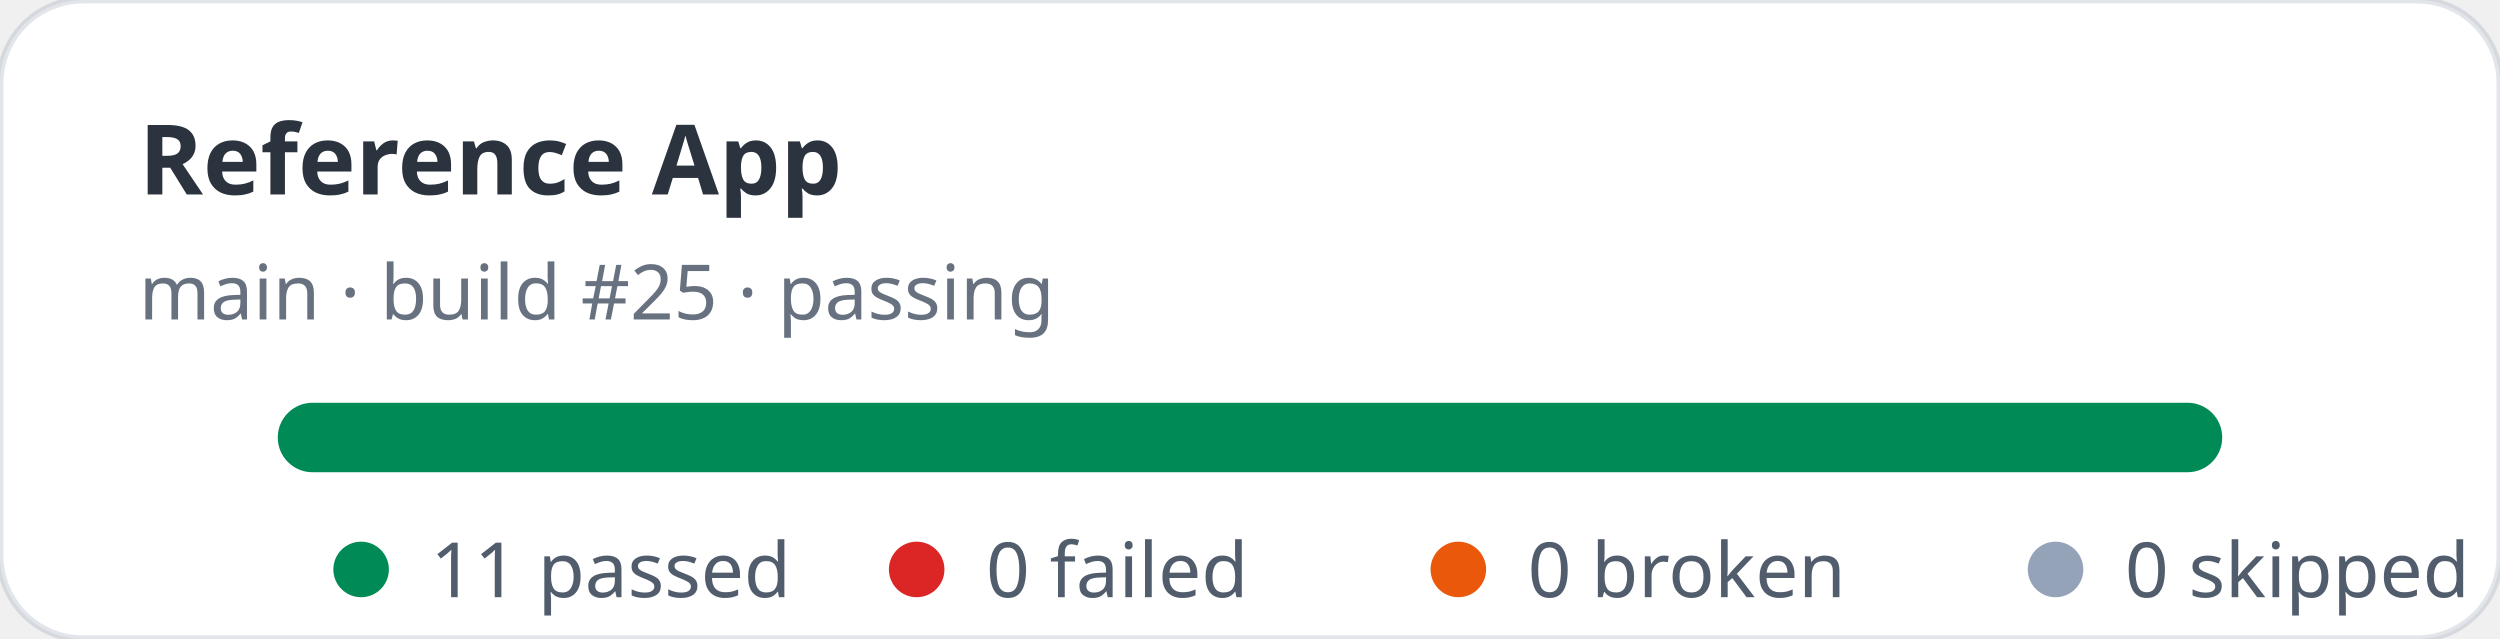
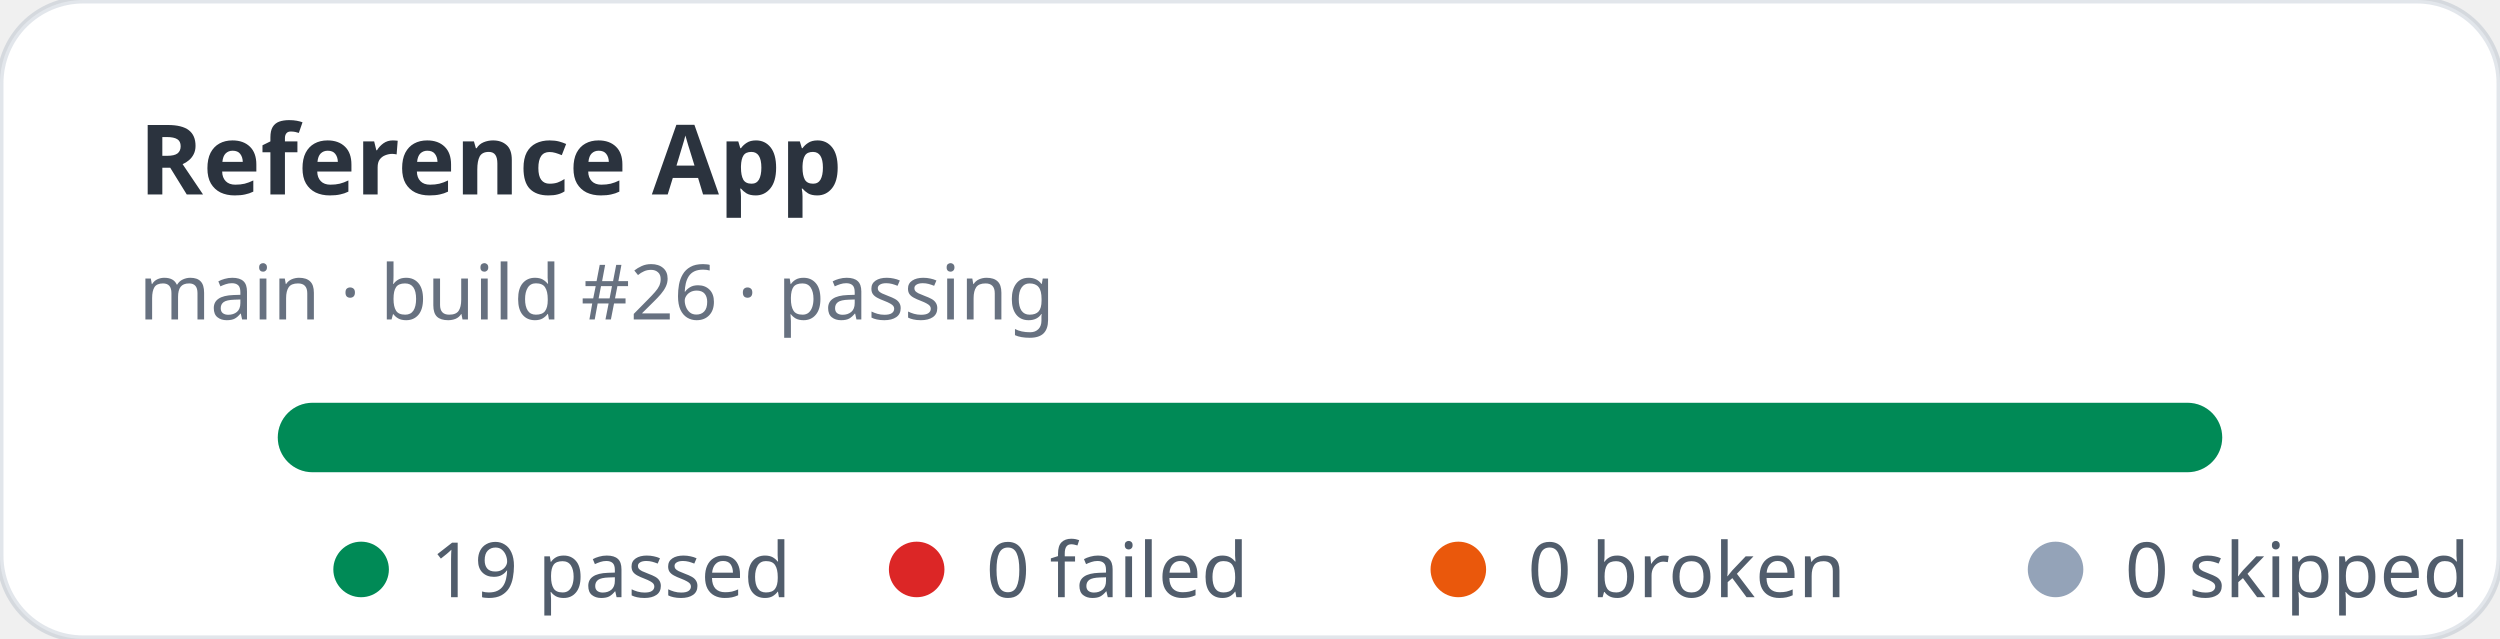
- <svg xmlns="http://www.w3.org/2000/svg" width="360" height="92" viewBox="0 0 360 92" role="img" aria-label="Reference App stats: 11 passed, 0 failed">
+ <svg xmlns="http://www.w3.org/2000/svg" width="360" height="92" viewBox="0 0 360 92" role="img" aria-label="Reference App stats: 19 passed, 0 failed">
  <rect width="360" height="92" rx="12" fill="#ffffff" stroke="rgba(11,48,86,0.12)" />
  <text x="20" y="28" fill="rgba(1,10,24,0.83)" font-family="ui-sans-serif,system-ui,sans-serif" font-size="14" font-weight="700">Reference App</text>
-   <text x="20" y="46" fill="rgba(2,19,44,0.6)" font-family="ui-sans-serif,system-ui,sans-serif" font-size="11">main · build #25 · passing</text>
+   <text x="20" y="46" fill="rgba(2,19,44,0.6)" font-family="ui-sans-serif,system-ui,sans-serif" font-size="11">main · build #26 · passing</text>
  <rect x="40" y="58" width="280" height="10" rx="5" fill="#e2e8f0" />
  <rect x="40" y="58" width="280" height="10" rx="5" fill="#008a56" />
  <g font-family="ui-sans-serif,system-ui,sans-serif" font-size="11" fill="rgba(1,18,40,0.68)">
    <circle cx="52" cy="82" r="4" fill="#008a56" />
-     <text x="62" y="86">11 passed</text>
+     <text x="62" y="86">19 passed</text>
    <circle cx="132" cy="82" r="4" fill="#dc2626" />
    <text x="142" y="86">0 failed</text>
    <circle cx="210" cy="82" r="4" fill="#ea580c" />
    <text x="220" y="86">0 broken</text>
    <circle cx="296" cy="82" r="4" fill="#94a3b8" />
    <text x="306" y="86">0 skipped</text>
  </g>
</svg>
